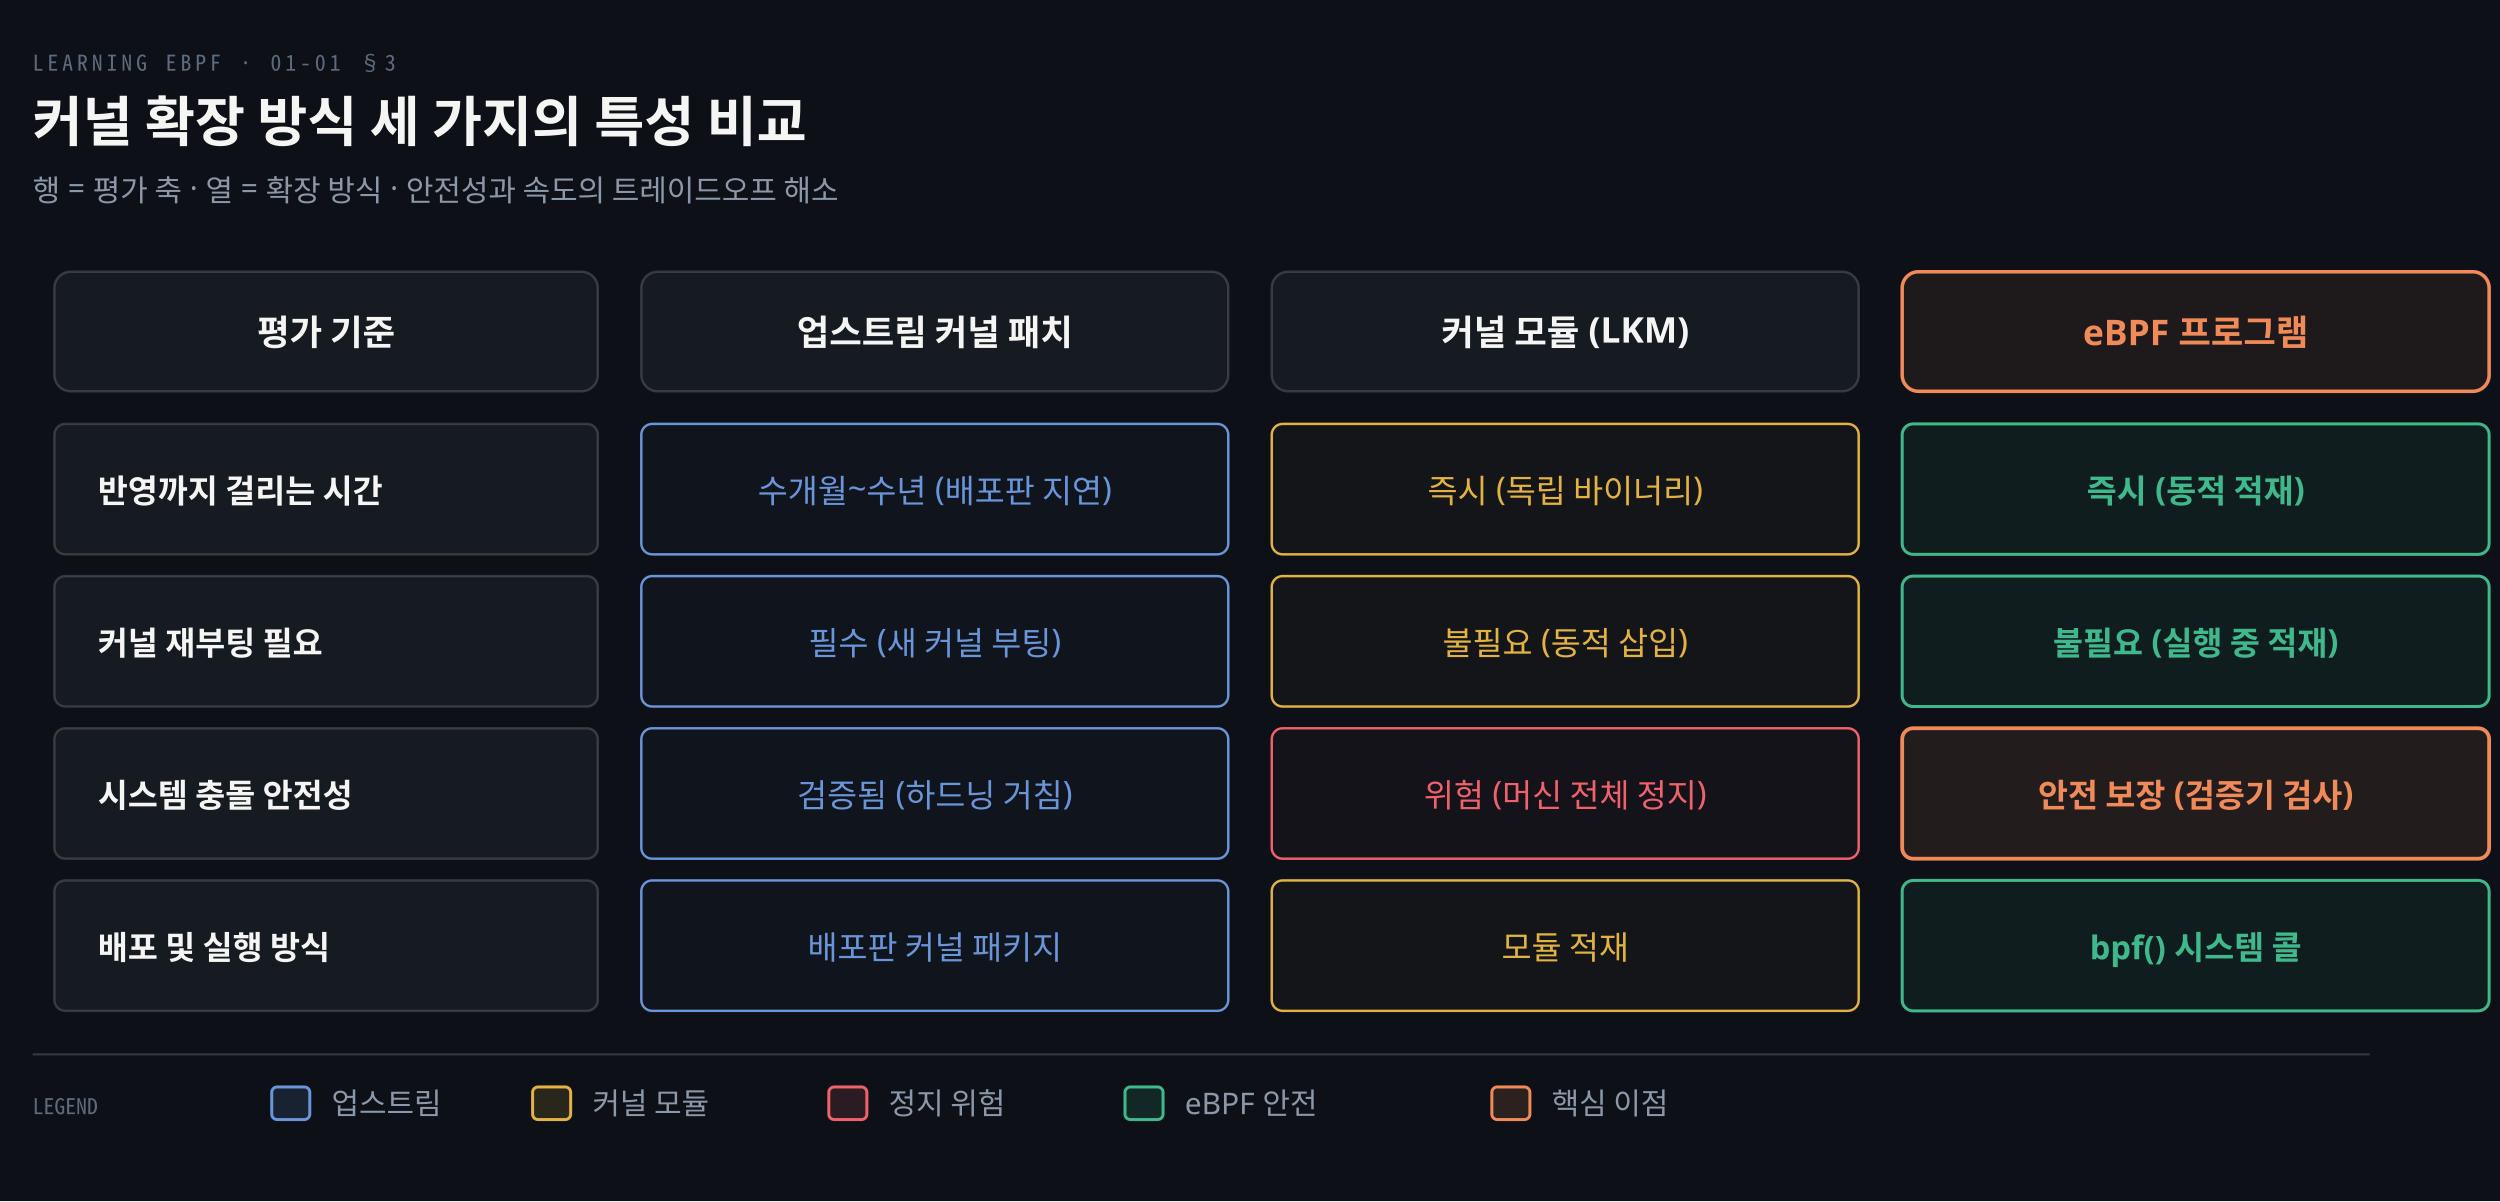
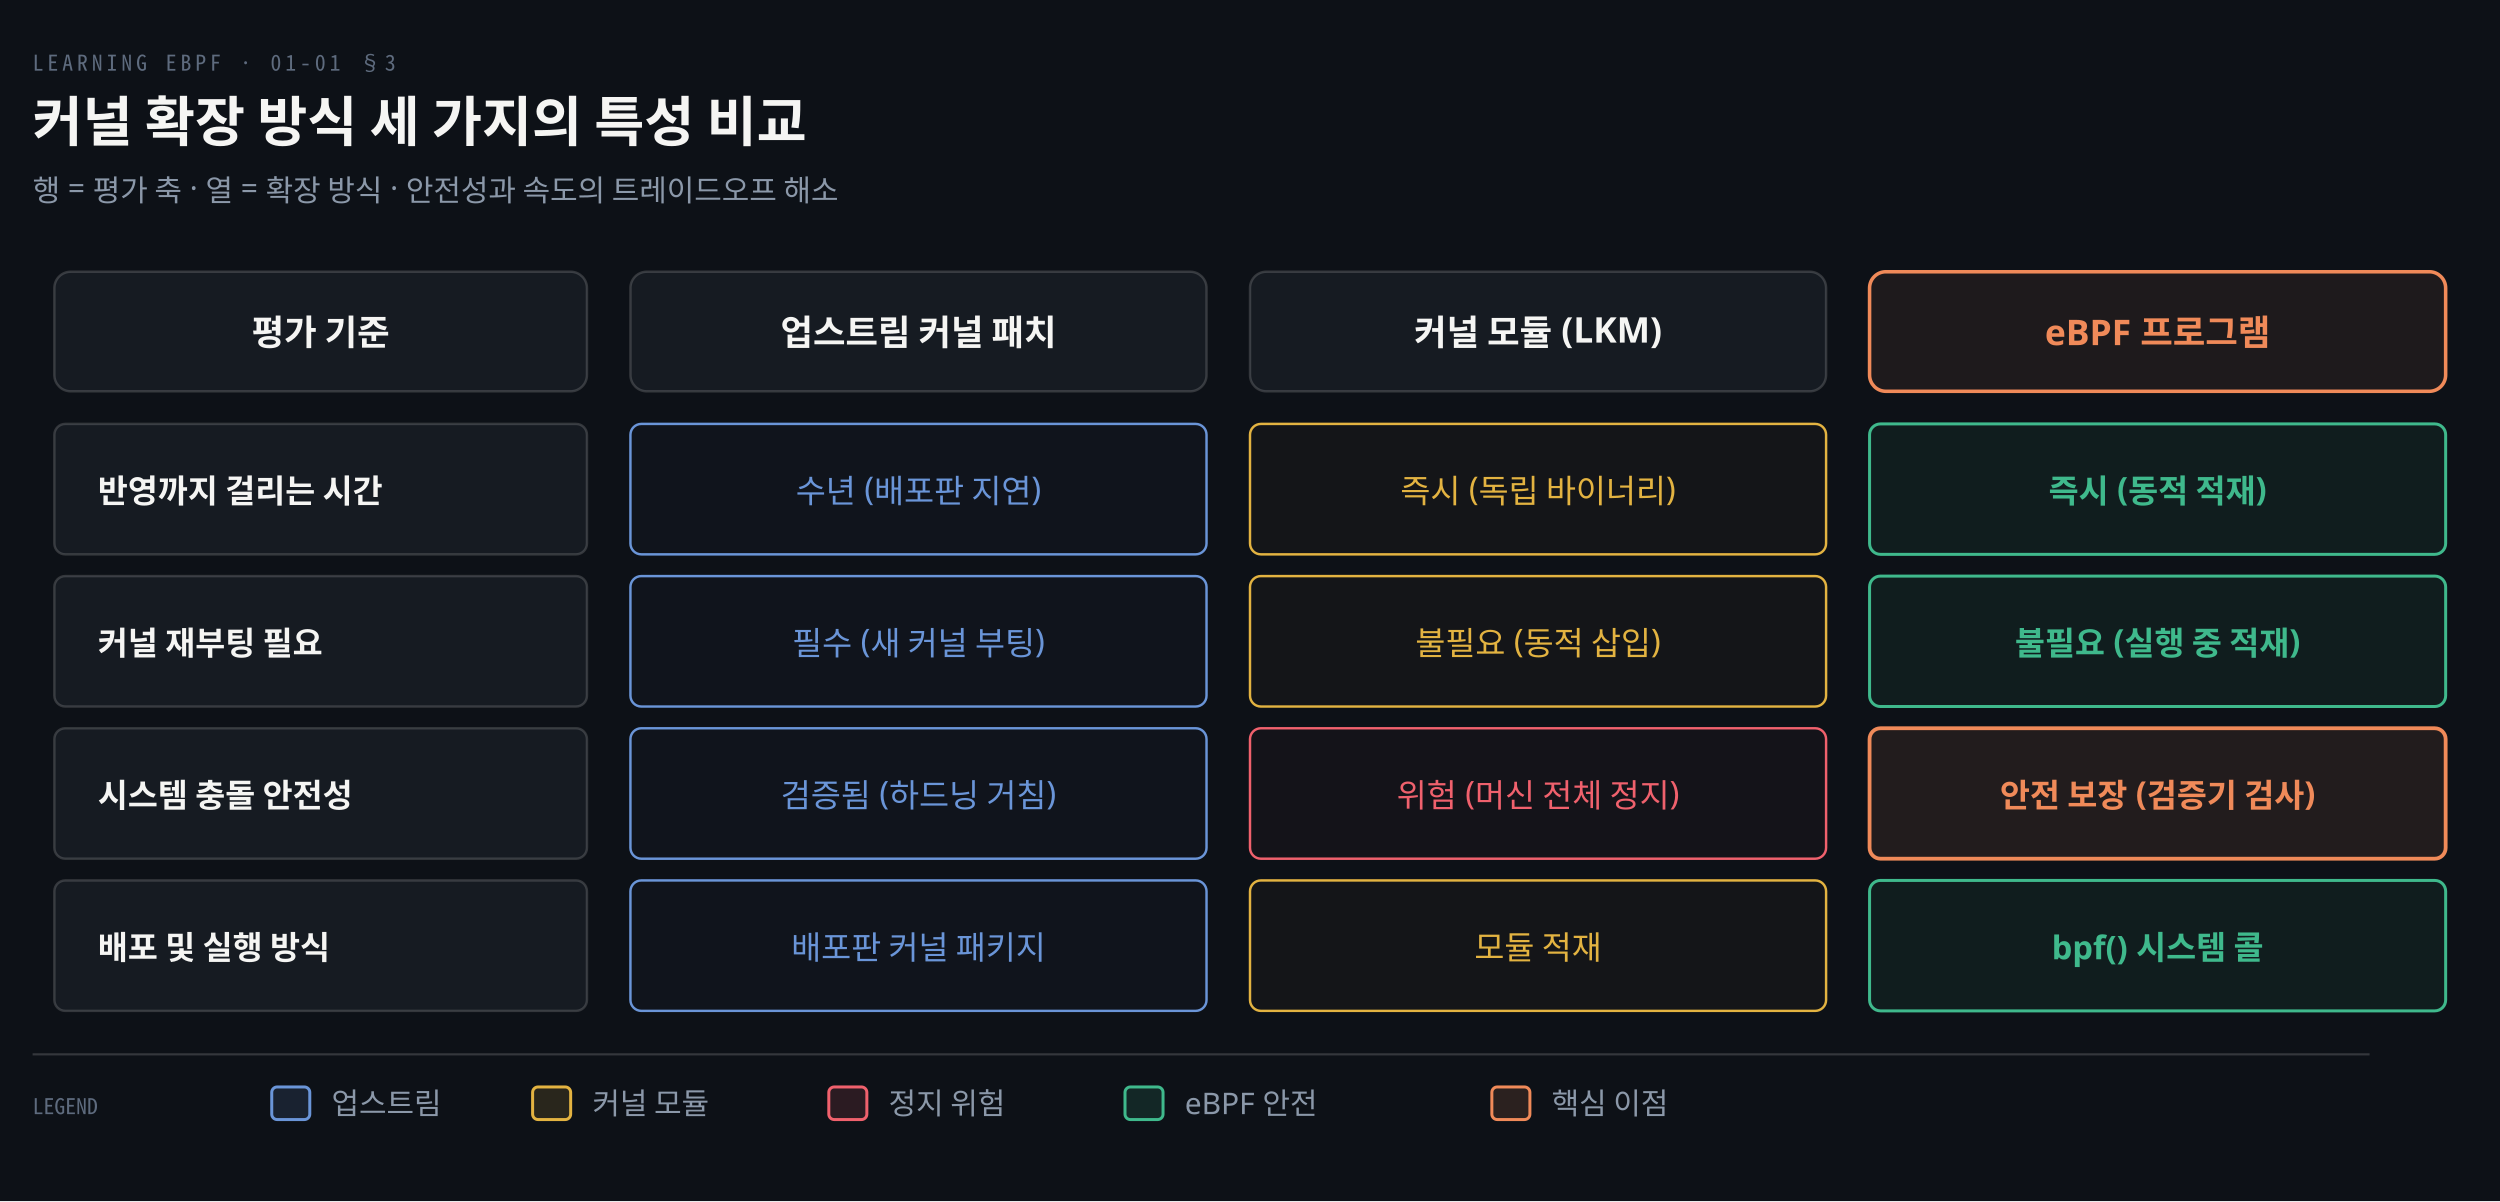
<svg xmlns="http://www.w3.org/2000/svg" viewBox="0 0 920 442" width="100%" role="img" aria-labelledby="dt dd">
  <defs>
    <marker id="ar" viewBox="0 0 8 8" refX="7" refY="4" markerWidth="6.5" markerHeight="6.5" orient="auto">
      <path d="M0 0 L8 4 L0 8 z" fill="#8B98A9" />
    </marker>
    <marker id="ok" viewBox="0 0 8 8" refX="7" refY="4" markerWidth="6.5" markerHeight="6.5" orient="auto">
      <path d="M0 0 L8 4 L0 8 z" fill="#3FB98C" />
    </marker>
    <marker id="warn" viewBox="0 0 8 8" refX="7" refY="4" markerWidth="6.5" markerHeight="6.5" orient="auto">
      <path d="M0 0 L8 4 L0 8 z" fill="#E3B341" />
    </marker>
    <marker id="bad" viewBox="0 0 8 8" refX="7" refY="4" markerWidth="6.5" markerHeight="6.5" orient="auto">
      <path d="M0 0 L8 4 L0 8 z" fill="#F0616D" />
    </marker>
    <marker id="info" viewBox="0 0 8 8" refX="7" refY="4" markerWidth="6.5" markerHeight="6.5" orient="auto">
      <path d="M0 0 L8 4 L0 8 z" fill="#6A95D8" />
    </marker>
    <marker id="acc" viewBox="0 0 8 8" refX="7" refY="4" markerWidth="6.5" markerHeight="6.5" orient="auto">
      <path d="M0 0 L8 4 L0 8 z" fill="#F08A59" />
    </marker>
    <marker id="soft" viewBox="0 0 8 8" refX="7" refY="4" markerWidth="6.5" markerHeight="6.5" orient="auto">
      <path d="M0 0 L8 4 L0 8 z" fill="#5E6B7E" />
    </marker>
  </defs>
  <rect width="920" height="442" fill="#0D1117" />
  <text x="12" y="26" font-family="'Geist Mono','Noto Sans Mono CJK KR',monospace" font-size="8" letter-spacing="0.18em" fill="#5E6B7E">LEARNING EBPF · 01-01 §3</text>
  <text x="12" y="52" font-family="'Geist','Apple SD Gothic Neo','Noto Sans KR','Malgun Gothic',sans-serif" font-size="20" font-weight="600" fill="#F5F5F3">커널 확장 방식 세 가지의 특성 비교</text>
  <text x="12" y="74" font-family="'Geist','Apple SD Gothic Neo','Noto Sans KR','Malgun Gothic',sans-serif" font-size="11" fill="#8B98A9">행 = 평가 축 · 열 = 확장 방식 · 안전성과 속도의 트레이드오프 해소</text>
-   <rect x="20" y="100" width="200" height="44" rx="6" fill="#161B22" stroke="rgba(191,192,192,0.22)" stroke-width="0.9" />
-   <text x="120.0" y="127" text-anchor="middle" font-family="'Geist','Apple SD Gothic Neo','Noto Sans KR','Malgun Gothic',sans-serif" font-size="13" font-weight="600" fill="#F5F5F3">평가 기준</text>
-   <rect x="236" y="100" width="216" height="44" rx="6" fill="#161B22" stroke="rgba(191,192,192,0.22)" stroke-width="0.9" />
-   <text x="344.0" y="127" text-anchor="middle" font-family="'Geist','Apple SD Gothic Neo','Noto Sans KR','Malgun Gothic',sans-serif" font-size="13" font-weight="600" fill="#F5F5F3">업스트림 커널 패치</text>
-   <rect x="468" y="100" width="216" height="44" rx="6" fill="#161B22" stroke="rgba(191,192,192,0.22)" stroke-width="0.9" />
-   <text x="576.0" y="127" text-anchor="middle" font-family="'Geist','Apple SD Gothic Neo','Noto Sans KR','Malgun Gothic',sans-serif" font-size="13" font-weight="600" fill="#F5F5F3">커널 모듈 (LKM)</text>
-   <rect x="700" y="100" width="216" height="44" rx="6" fill="#F08A5914" stroke="#F08A59" stroke-width="1.3" />
-   <text x="808.0" y="127" text-anchor="middle" font-family="'Geist','Apple SD Gothic Neo','Noto Sans KR','Malgun Gothic',sans-serif" font-size="13" font-weight="600" fill="#F08A59">eBPF 프로그램</text>
-   <rect x="20" y="156" width="200" height="48" rx="4" fill="#161B22" stroke="rgba(191,192,192,0.22)" stroke-width="0.9" />
+   <rect x="20" y="100" width="196" height="44" rx="6" fill="#161B22" stroke="rgba(191,192,192,0.22)" stroke-width="0.9" />
+   <text x="118.0" y="127" text-anchor="middle" font-family="'Geist','Apple SD Gothic Neo','Noto Sans KR','Malgun Gothic',sans-serif" font-size="13" font-weight="600" fill="#F5F5F3">평가 기준</text>
+   <rect x="232" y="100" width="212" height="44" rx="6" fill="#161B22" stroke="rgba(191,192,192,0.22)" stroke-width="0.9" />
+   <text x="338.0" y="127" text-anchor="middle" font-family="'Geist','Apple SD Gothic Neo','Noto Sans KR','Malgun Gothic',sans-serif" font-size="13" font-weight="600" fill="#F5F5F3">업스트림 커널 패치</text>
+   <rect x="460" y="100" width="212" height="44" rx="6" fill="#161B22" stroke="rgba(191,192,192,0.22)" stroke-width="0.9" />
+   <text x="566.0" y="127" text-anchor="middle" font-family="'Geist','Apple SD Gothic Neo','Noto Sans KR','Malgun Gothic',sans-serif" font-size="13" font-weight="600" fill="#F5F5F3">커널 모듈 (LKM)</text>
+   <rect x="688" y="100" width="212" height="44" rx="6" fill="#F08A5914" stroke="#F08A59" stroke-width="1.3" />
+   <text x="794.0" y="127" text-anchor="middle" font-family="'Geist','Apple SD Gothic Neo','Noto Sans KR','Malgun Gothic',sans-serif" font-size="13" font-weight="600" fill="#F08A59">eBPF 프로그램</text>
+   <rect x="20" y="156" width="196" height="48" rx="4" fill="#161B22" stroke="rgba(191,192,192,0.22)" stroke-width="0.9" />
  <text x="36" y="185" text-anchor="start" font-family="'Geist','Apple SD Gothic Neo','Noto Sans KR','Malgun Gothic',sans-serif" font-size="12" font-weight="600" fill="#F5F5F3">반영까지 걸리는 시간</text>
-   <rect x="236" y="156" width="216" height="48" rx="4" fill="#6A95D808" stroke="#6A95D8" stroke-width="0.9" />
-   <text x="344.0" y="185" text-anchor="middle" font-family="'Geist','Apple SD Gothic Neo','Noto Sans KR','Malgun Gothic',sans-serif" font-size="12" font-weight="400" fill="#6A95D8">수개월~수년 (배포판 지연)</text>
-   <rect x="468" y="156" width="216" height="48" rx="4" fill="#E3B34108" stroke="#E3B341" stroke-width="0.9" />
-   <text x="576.0" y="185" text-anchor="middle" font-family="'Geist','Apple SD Gothic Neo','Noto Sans KR','Malgun Gothic',sans-serif" font-size="12" font-weight="400" fill="#E3B341">즉시 (독립 바이너리)</text>
-   <rect x="700" y="156" width="216" height="48" rx="4" fill="#3FB98C12" stroke="#3FB98C" stroke-width="1.1" />
-   <text x="808.0" y="185" text-anchor="middle" font-family="'Geist','Apple SD Gothic Neo','Noto Sans KR','Malgun Gothic',sans-serif" font-size="12" font-weight="600" fill="#3FB98C">즉시 (동적 적재)</text>
-   <rect x="20" y="212" width="200" height="48" rx="4" fill="#161B22" stroke="rgba(191,192,192,0.22)" stroke-width="0.9" />
+   <rect x="232" y="156" width="212" height="48" rx="4" fill="#6A95D808" stroke="#6A95D8" stroke-width="0.9" />
+   <text x="338.0" y="185" text-anchor="middle" font-family="'Geist','Apple SD Gothic Neo','Noto Sans KR','Malgun Gothic',sans-serif" font-size="12" font-weight="400" fill="#6A95D8">수년 (배포판 지연)</text>
+   <rect x="460" y="156" width="212" height="48" rx="4" fill="#E3B34108" stroke="#E3B341" stroke-width="0.9" />
+   <text x="566.0" y="185" text-anchor="middle" font-family="'Geist','Apple SD Gothic Neo','Noto Sans KR','Malgun Gothic',sans-serif" font-size="12" font-weight="400" fill="#E3B341">즉시 (독립 바이너리)</text>
+   <rect x="688" y="156" width="212" height="48" rx="4" fill="#3FB98C12" stroke="#3FB98C" stroke-width="1.1" />
+   <text x="794.0" y="185" text-anchor="middle" font-family="'Geist','Apple SD Gothic Neo','Noto Sans KR','Malgun Gothic',sans-serif" font-size="12" font-weight="600" fill="#3FB98C">즉시 (동적 적재)</text>
+   <rect x="20" y="212" width="196" height="48" rx="4" fill="#161B22" stroke="rgba(191,192,192,0.22)" stroke-width="0.9" />
  <text x="36" y="241" text-anchor="start" font-family="'Geist','Apple SD Gothic Neo','Noto Sans KR','Malgun Gothic',sans-serif" font-size="12" font-weight="600" fill="#F5F5F3">커널 재부팅 필요</text>
-   <rect x="236" y="212" width="216" height="48" rx="4" fill="#6A95D808" stroke="#6A95D8" stroke-width="0.9" />
-   <text x="344.0" y="241" text-anchor="middle" font-family="'Geist','Apple SD Gothic Neo','Noto Sans KR','Malgun Gothic',sans-serif" font-size="12" font-weight="400" fill="#6A95D8">필수 (새 커널 부팅)</text>
-   <rect x="468" y="212" width="216" height="48" rx="4" fill="#E3B34108" stroke="#E3B341" stroke-width="0.9" />
-   <text x="576.0" y="241" text-anchor="middle" font-family="'Geist','Apple SD Gothic Neo','Noto Sans KR','Malgun Gothic',sans-serif" font-size="12" font-weight="400" fill="#E3B341">불필요 (동적 삽입)</text>
-   <rect x="700" y="212" width="216" height="48" rx="4" fill="#3FB98C12" stroke="#3FB98C" stroke-width="1.1" />
-   <text x="808.0" y="241" text-anchor="middle" font-family="'Geist','Apple SD Gothic Neo','Noto Sans KR','Malgun Gothic',sans-serif" font-size="12" font-weight="600" fill="#3FB98C">불필요 (실행 중 적재)</text>
-   <rect x="20" y="268" width="200" height="48" rx="4" fill="#161B22" stroke="rgba(191,192,192,0.22)" stroke-width="0.9" />
+   <rect x="232" y="212" width="212" height="48" rx="4" fill="#6A95D808" stroke="#6A95D8" stroke-width="0.9" />
+   <text x="338.0" y="241" text-anchor="middle" font-family="'Geist','Apple SD Gothic Neo','Noto Sans KR','Malgun Gothic',sans-serif" font-size="12" font-weight="400" fill="#6A95D8">필수 (새 커널 부팅)</text>
+   <rect x="460" y="212" width="212" height="48" rx="4" fill="#E3B34108" stroke="#E3B341" stroke-width="0.9" />
+   <text x="566.0" y="241" text-anchor="middle" font-family="'Geist','Apple SD Gothic Neo','Noto Sans KR','Malgun Gothic',sans-serif" font-size="12" font-weight="400" fill="#E3B341">불필요 (동적 삽입)</text>
+   <rect x="688" y="212" width="212" height="48" rx="4" fill="#3FB98C12" stroke="#3FB98C" stroke-width="1.1" />
+   <text x="794.0" y="241" text-anchor="middle" font-family="'Geist','Apple SD Gothic Neo','Noto Sans KR','Malgun Gothic',sans-serif" font-size="12" font-weight="600" fill="#3FB98C">불필요 (실행 중 적재)</text>
+   <rect x="20" y="268" width="196" height="48" rx="4" fill="#161B22" stroke="rgba(191,192,192,0.22)" stroke-width="0.9" />
  <text x="36" y="297" text-anchor="start" font-family="'Geist','Apple SD Gothic Neo','Noto Sans KR','Malgun Gothic',sans-serif" font-size="12" font-weight="600" fill="#F5F5F3">시스템 충돌 안전성</text>
-   <rect x="236" y="268" width="216" height="48" rx="4" fill="#6A95D808" stroke="#6A95D8" stroke-width="0.9" />
-   <text x="344.0" y="297" text-anchor="middle" font-family="'Geist','Apple SD Gothic Neo','Noto Sans KR','Malgun Gothic',sans-serif" font-size="12" font-weight="400" fill="#6A95D8">검증됨 (하드닝 거침)</text>
-   <rect x="468" y="268" width="216" height="48" rx="4" fill="#F0616D08" stroke="#F0616D" stroke-width="0.9" />
-   <text x="576.0" y="297" text-anchor="middle" font-family="'Geist','Apple SD Gothic Neo','Noto Sans KR','Malgun Gothic',sans-serif" font-size="12" font-weight="400" fill="#F0616D">위험 (머신 전체 정지)</text>
-   <rect x="700" y="268" width="216" height="48" rx="4" fill="#F08A5918" stroke="#F08A59" stroke-width="1.4" />
-   <text x="808.0" y="297" text-anchor="middle" font-family="'Geist','Apple SD Gothic Neo','Noto Sans KR','Malgun Gothic',sans-serif" font-size="12" font-weight="600" fill="#F08A59">안전 보장 (검증기 검사)</text>
-   <rect x="20" y="324" width="200" height="48" rx="4" fill="#161B22" stroke="rgba(191,192,192,0.22)" stroke-width="0.9" />
+   <rect x="232" y="268" width="212" height="48" rx="4" fill="#6A95D808" stroke="#6A95D8" stroke-width="0.9" />
+   <text x="338.0" y="297" text-anchor="middle" font-family="'Geist','Apple SD Gothic Neo','Noto Sans KR','Malgun Gothic',sans-serif" font-size="12" font-weight="400" fill="#6A95D8">검증됨 (하드닝 거침)</text>
+   <rect x="460" y="268" width="212" height="48" rx="4" fill="#F0616D08" stroke="#F0616D" stroke-width="0.9" />
+   <text x="566.0" y="297" text-anchor="middle" font-family="'Geist','Apple SD Gothic Neo','Noto Sans KR','Malgun Gothic',sans-serif" font-size="12" font-weight="400" fill="#F0616D">위험 (머신 전체 정지)</text>
+   <rect x="688" y="268" width="212" height="48" rx="4" fill="#F08A5918" stroke="#F08A59" stroke-width="1.4" />
+   <text x="794.0" y="297" text-anchor="middle" font-family="'Geist','Apple SD Gothic Neo','Noto Sans KR','Malgun Gothic',sans-serif" font-size="12" font-weight="600" fill="#F08A59">안전 보장 (검증기 검사)</text>
+   <rect x="20" y="324" width="196" height="48" rx="4" fill="#161B22" stroke="rgba(191,192,192,0.22)" stroke-width="0.9" />
  <text x="36" y="353" text-anchor="start" font-family="'Geist','Apple SD Gothic Neo','Noto Sans KR','Malgun Gothic',sans-serif" font-size="12" font-weight="600" fill="#F5F5F3">배포 및 실행 방식</text>
-   <rect x="236" y="324" width="216" height="48" rx="4" fill="#6A95D808" stroke="#6A95D8" stroke-width="0.9" />
-   <text x="344.0" y="353" text-anchor="middle" font-family="'Geist','Apple SD Gothic Neo','Noto Sans KR','Malgun Gothic',sans-serif" font-size="12" font-weight="400" fill="#6A95D8">배포판 커널 패키지</text>
-   <rect x="468" y="324" width="216" height="48" rx="4" fill="#E3B34108" stroke="#E3B341" stroke-width="0.9" />
-   <text x="576.0" y="353" text-anchor="middle" font-family="'Geist','Apple SD Gothic Neo','Noto Sans KR','Malgun Gothic',sans-serif" font-size="12" font-weight="400" fill="#E3B341">모듈 적재</text>
-   <rect x="700" y="324" width="216" height="48" rx="4" fill="#3FB98C12" stroke="#3FB98C" stroke-width="1.1" />
-   <text x="808.0" y="353" text-anchor="middle" font-family="'Geist','Apple SD Gothic Neo','Noto Sans KR','Malgun Gothic',sans-serif" font-size="12" font-weight="600" fill="#3FB98C">bpf() 시스템 콜</text>
+   <rect x="232" y="324" width="212" height="48" rx="4" fill="#6A95D808" stroke="#6A95D8" stroke-width="0.9" />
+   <text x="338.0" y="353" text-anchor="middle" font-family="'Geist','Apple SD Gothic Neo','Noto Sans KR','Malgun Gothic',sans-serif" font-size="12" font-weight="400" fill="#6A95D8">배포판 커널 패키지</text>
+   <rect x="460" y="324" width="212" height="48" rx="4" fill="#E3B34108" stroke="#E3B341" stroke-width="0.9" />
+   <text x="566.0" y="353" text-anchor="middle" font-family="'Geist','Apple SD Gothic Neo','Noto Sans KR','Malgun Gothic',sans-serif" font-size="12" font-weight="400" fill="#E3B341">모듈 적재</text>
+   <rect x="688" y="324" width="212" height="48" rx="4" fill="#3FB98C12" stroke="#3FB98C" stroke-width="1.1" />
+   <text x="794.0" y="353" text-anchor="middle" font-family="'Geist','Apple SD Gothic Neo','Noto Sans KR','Malgun Gothic',sans-serif" font-size="12" font-weight="600" fill="#3FB98C">bpf() 시스템 콜</text>
  <line x1="12" y1="388" x2="872" y2="388" stroke="rgba(191,192,192,0.22)" stroke-width="0.8" />
  <text x="12" y="410" text-anchor="start" font-family="'Geist Mono','Noto Sans Mono CJK KR',monospace" font-size="8" font-weight="400" fill="#5E6B7E">LEGEND</text>
  <rect x="100" y="400" width="14" height="12" rx="2" fill="#6A95D822" stroke="#6A95D8" stroke-width="1.1" />
  <text x="122" y="410" text-anchor="start" font-family="'Geist','Apple SD Gothic Neo','Noto Sans KR','Malgun Gothic',sans-serif" font-size="11" font-weight="400" fill="#8B98A9">업스트림</text>
  <rect x="196" y="400" width="14" height="12" rx="2" fill="#E3B34122" stroke="#E3B341" stroke-width="1.1" />
  <text x="218" y="410" text-anchor="start" font-family="'Geist','Apple SD Gothic Neo','Noto Sans KR','Malgun Gothic',sans-serif" font-size="11" font-weight="400" fill="#8B98A9">커널 모듈</text>
  <rect x="305" y="400" width="14" height="12" rx="2" fill="#F0616D22" stroke="#F0616D" stroke-width="1.1" />
  <text x="327" y="410" text-anchor="start" font-family="'Geist','Apple SD Gothic Neo','Noto Sans KR','Malgun Gothic',sans-serif" font-size="11" font-weight="400" fill="#8B98A9">정지 위험</text>
  <rect x="414" y="400" width="14" height="12" rx="2" fill="#3FB98C22" stroke="#3FB98C" stroke-width="1.1" />
  <text x="436" y="410" text-anchor="start" font-family="'Geist','Apple SD Gothic Neo','Noto Sans KR','Malgun Gothic',sans-serif" font-size="11" font-weight="400" fill="#8B98A9">eBPF 안전</text>
  <rect x="549" y="400" width="14" height="12" rx="2" fill="#F08A5922" stroke="#F08A59" stroke-width="1.1" />
  <text x="571" y="410" text-anchor="start" font-family="'Geist','Apple SD Gothic Neo','Noto Sans KR','Malgun Gothic',sans-serif" font-size="11" font-weight="400" fill="#8B98A9">핵심 이점</text>
</svg>
